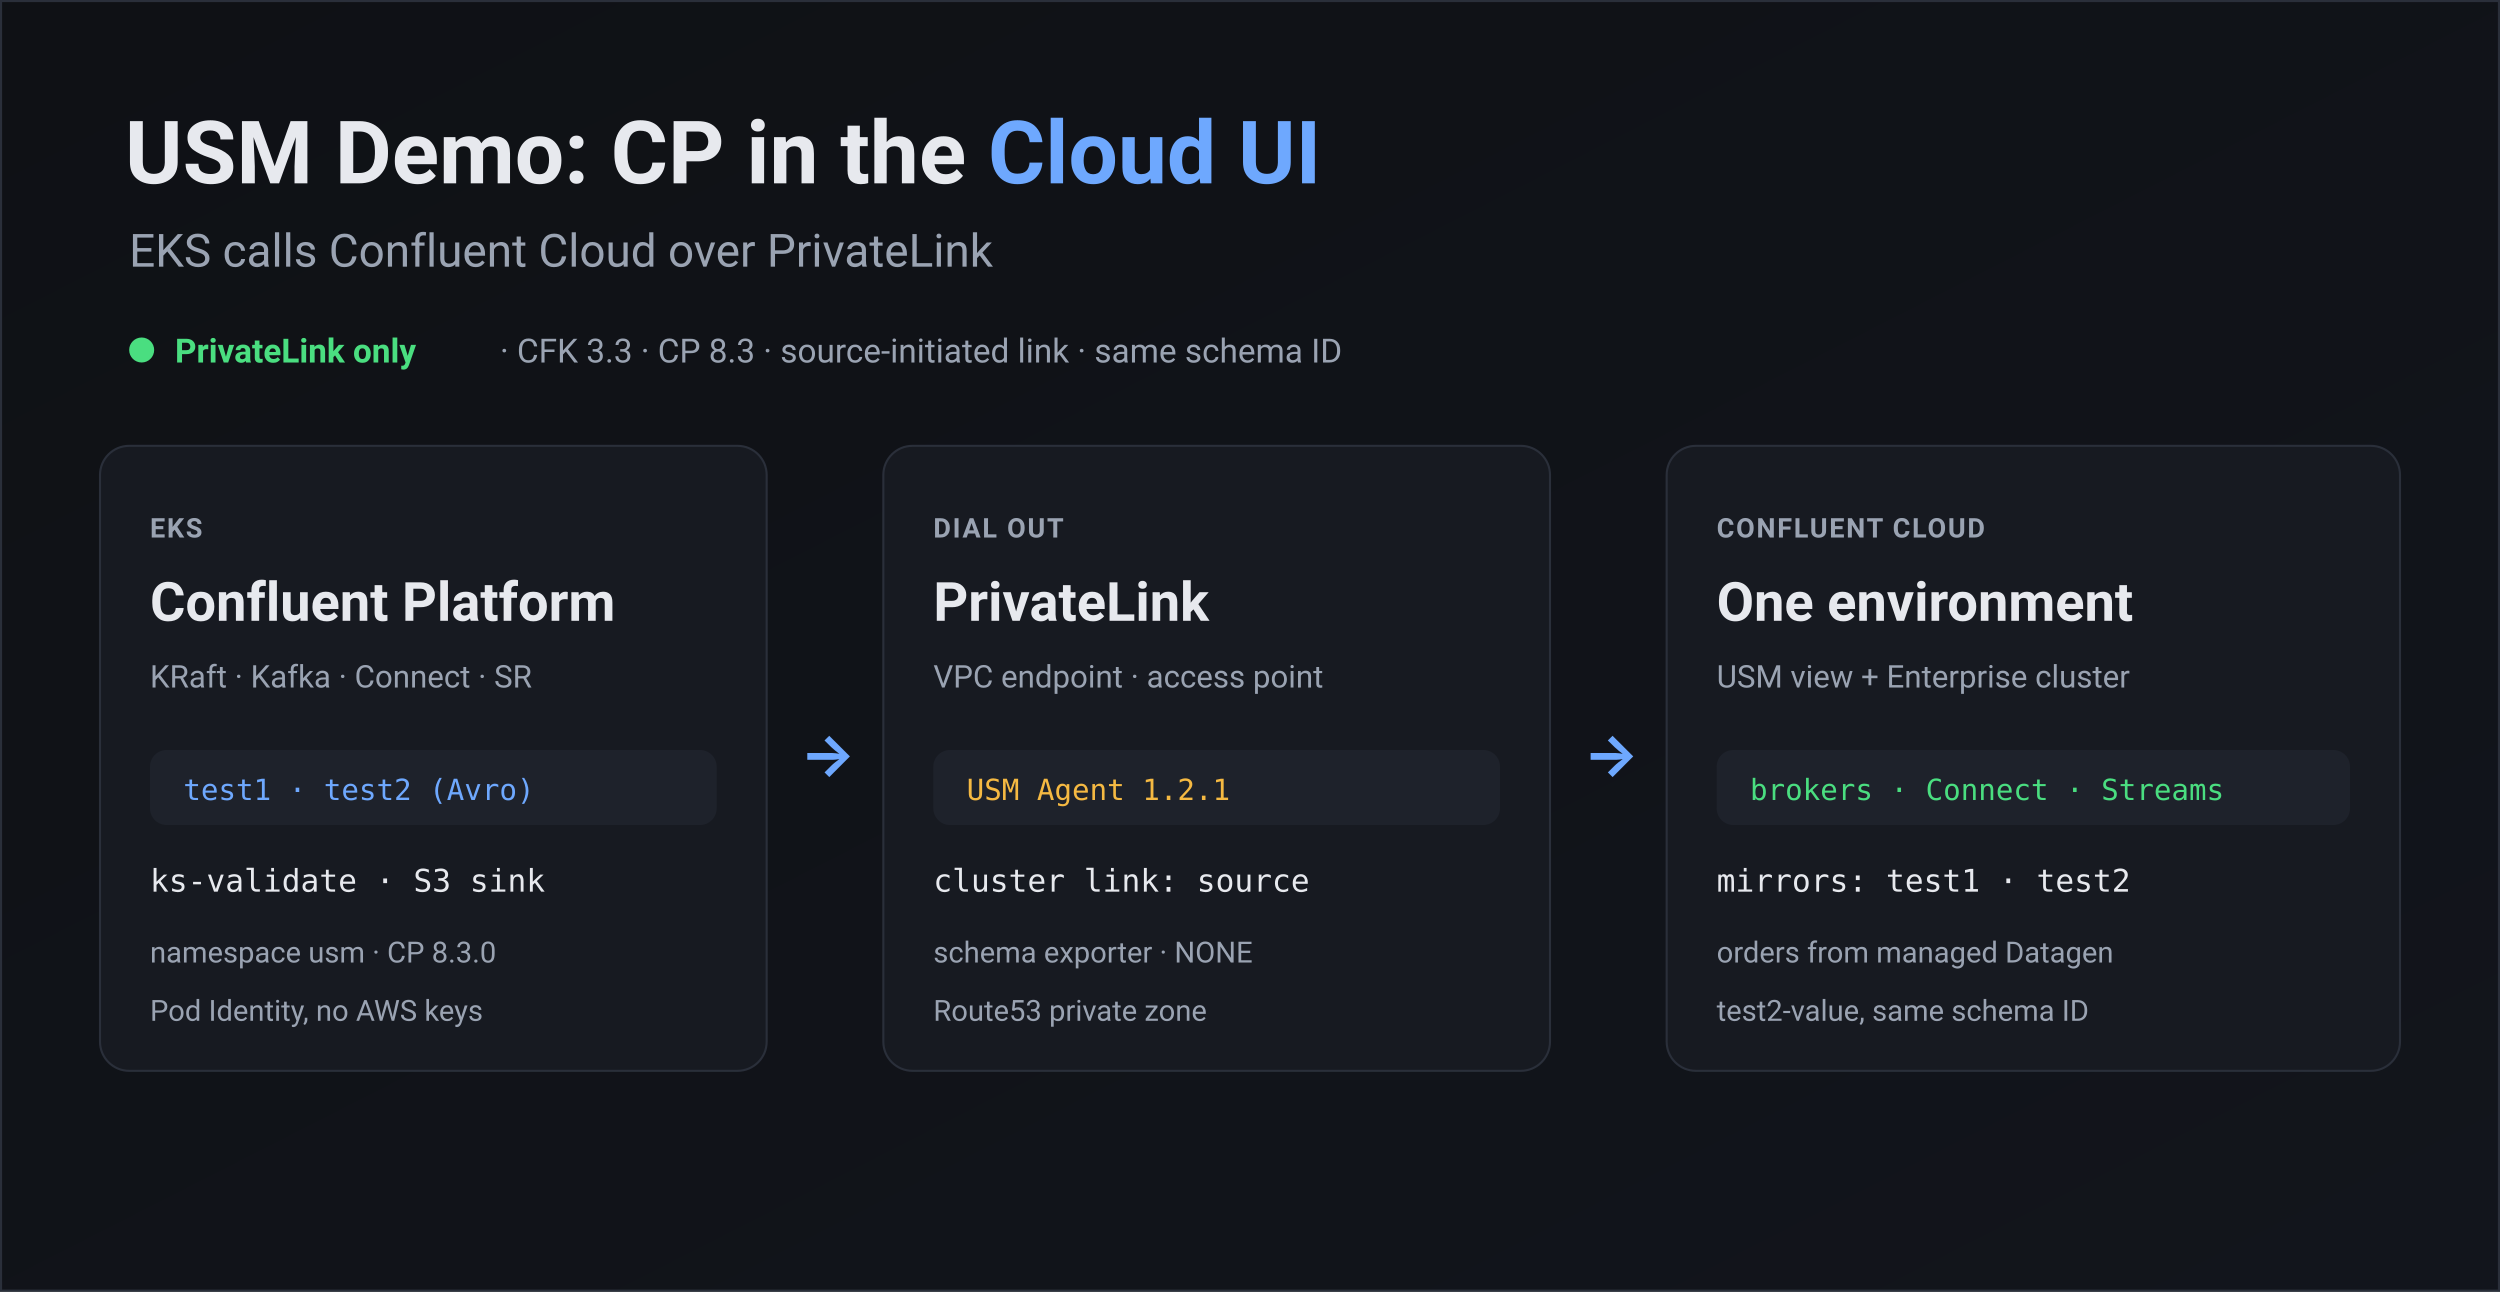
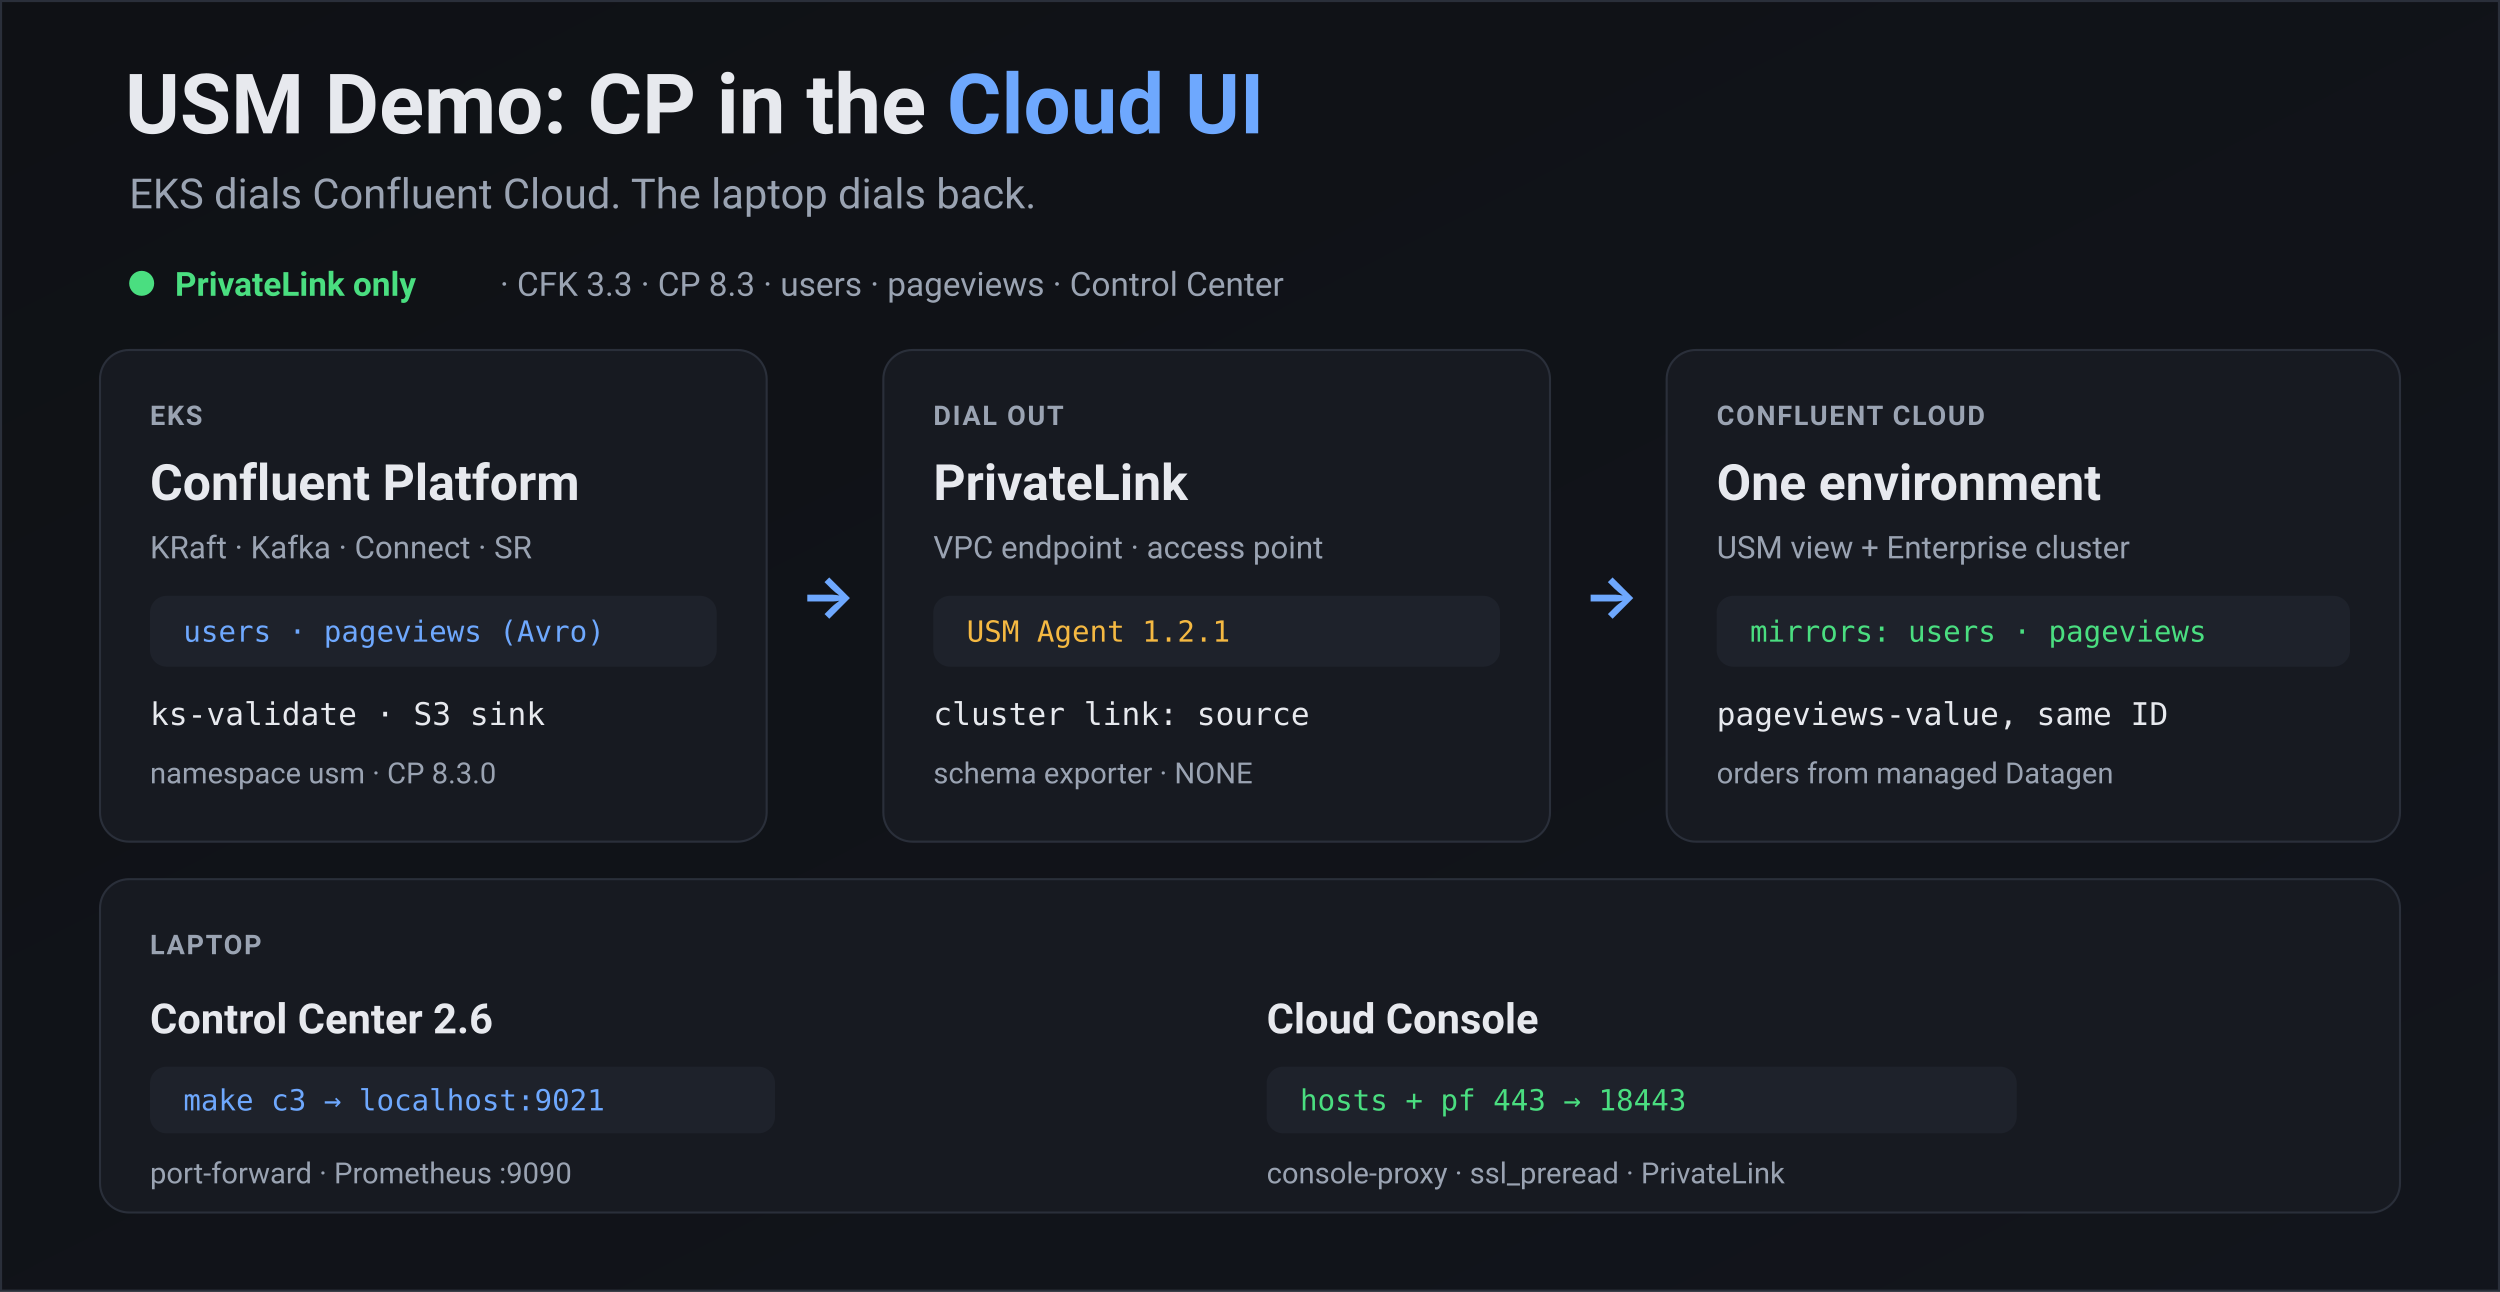
<svg xmlns="http://www.w3.org/2000/svg" viewBox="0 0 1200 620" width="1200" height="620" font-family="-apple-system, BlinkMacSystemFont, 'Segoe UI', Roboto, sans-serif">
  <defs>
    <linearGradient id="bg" x1="0" y1="0" x2="1" y2="1">
      <stop offset="0" stop-color="#0f1115" />
      <stop offset="1" stop-color="#12151c" />
    </linearGradient>
  </defs>
  <rect width="1200" height="620" fill="url(#bg)" />
  <rect x="0.5" y="0.5" width="1199" height="619" fill="none" stroke="#2a2f3a" />
-   <text x="60" y="88" fill="#e7e9ee" font-size="42" font-weight="700">USM Demo: CP in the <tspan fill="#6ea8fe">Cloud UI</tspan>
+   <text x="60" y="64" fill="#e7e9ee" font-size="40" font-weight="700">USM Demo: CP in the <tspan fill="#6ea8fe">Cloud UI</tspan>
  </text>
-   <text x="62" y="128" fill="#9aa3b2" font-size="22">EKS calls Confluent Cloud over PrivateLink</text>
-   <circle cx="68" cy="168" r="6" fill="#4ade80" />
-   <text x="84" y="174" fill="#4ade80" font-size="16" font-weight="600">PrivateLink only</text>
-   <text x="240" y="174" fill="#9aa3b2" font-size="16">· CFK 3.3 · CP 8.3 · source-initiated link · same schema ID</text>
-   <g transform="translate(48,214)">
-     <rect width="320" height="300" rx="14" fill="#171a21" stroke="#2a2f3a" />
-     <text x="24" y="44" fill="#9aa3b2" font-size="13" font-weight="600" letter-spacing="0.8">EKS</text>
-     <text x="24" y="84" fill="#e7e9ee" font-size="26" font-weight="600">Confluent Platform</text>
-     <text x="24" y="116" fill="#9aa3b2" font-size="15">KRaft · Kafka · Connect · SR</text>
-     <rect x="24" y="146" width="272" height="36" rx="8" fill="#1e222b" />
-     <text x="40" y="170" fill="#6ea8fe" font-size="14" font-family="ui-monospace, SFMono-Regular, Menlo, monospace">test1 · test2 (Avro)</text>
-     <text x="24" y="214" fill="#e7e9ee" font-size="15" font-family="ui-monospace, SFMono-Regular, Menlo, monospace">ks-validate · S3 sink</text>
-     <text x="24" y="248" fill="#9aa3b2" font-size="14">namespace usm · CP 8.3.0</text>
-     <text x="24" y="276" fill="#9aa3b2" font-size="14">Pod Identity, no AWS keys</text>
+   <text x="62" y="100" fill="#9aa3b2" font-size="20">EKS dials Confluent Cloud. The laptop dials back.</text>
+   <circle cx="68" cy="136" r="6" fill="#4ade80" />
+   <text x="84" y="142" fill="#4ade80" font-size="16" font-weight="600">PrivateLink only</text>
+   <text x="240" y="142" fill="#9aa3b2" font-size="16">· CFK 3.3 · CP 8.3 · users · pageviews · Control Center</text>
+   <g transform="translate(48,168)">
+     <rect width="320" height="236" rx="14" fill="#171a21" stroke="#2a2f3a" />
+     <text x="24" y="36" fill="#9aa3b2" font-size="13" font-weight="600" letter-spacing="0.8">EKS</text>
+     <text x="24" y="72" fill="#e7e9ee" font-size="24" font-weight="600">Confluent Platform</text>
+     <text x="24" y="100" fill="#9aa3b2" font-size="15">KRaft · Kafka · Connect · SR</text>
+     <rect x="24" y="118" width="272" height="34" rx="8" fill="#1e222b" />
+     <text x="40" y="140" fill="#6ea8fe" font-size="14" font-family="ui-monospace, SFMono-Regular, Menlo, monospace">users · pageviews (Avro)</text>
+     <text x="24" y="180" fill="#e7e9ee" font-size="15" font-family="ui-monospace, SFMono-Regular, Menlo, monospace">ks-validate · S3 sink</text>
+     <text x="24" y="208" fill="#9aa3b2" font-size="14">namespace usm · CP 8.3.0</text>
  </g>
-   <text x="384" y="372" fill="#6ea8fe" font-size="28" font-weight="700">→</text>
-   <g transform="translate(424,214)">
-     <rect width="320" height="300" rx="14" fill="#171a21" stroke="#2a2f3a" />
-     <text x="24" y="44" fill="#9aa3b2" font-size="13" font-weight="600" letter-spacing="0.8">DIAL OUT</text>
-     <text x="24" y="84" fill="#e7e9ee" font-size="26" font-weight="600">PrivateLink</text>
-     <text x="24" y="116" fill="#9aa3b2" font-size="15">VPC endpoint · access point</text>
-     <rect x="24" y="146" width="272" height="36" rx="8" fill="#1e222b" />
-     <text x="40" y="170" fill="#f5b942" font-size="14" font-family="ui-monospace, SFMono-Regular, Menlo, monospace">USM Agent 1.2.1</text>
-     <text x="24" y="214" fill="#e7e9ee" font-size="15" font-family="ui-monospace, SFMono-Regular, Menlo, monospace">cluster link: source</text>
-     <text x="24" y="248" fill="#9aa3b2" font-size="14">schema exporter · NONE</text>
-     <text x="24" y="276" fill="#9aa3b2" font-size="14">Route53 private zone</text>
+   <text x="384" y="296" fill="#6ea8fe" font-size="28" font-weight="700">→</text>
+   <g transform="translate(424,168)">
+     <rect width="320" height="236" rx="14" fill="#171a21" stroke="#2a2f3a" />
+     <text x="24" y="36" fill="#9aa3b2" font-size="13" font-weight="600" letter-spacing="0.8">DIAL OUT</text>
+     <text x="24" y="72" fill="#e7e9ee" font-size="24" font-weight="600">PrivateLink</text>
+     <text x="24" y="100" fill="#9aa3b2" font-size="15">VPC endpoint · access point</text>
+     <rect x="24" y="118" width="272" height="34" rx="8" fill="#1e222b" />
+     <text x="40" y="140" fill="#f5b942" font-size="14" font-family="ui-monospace, SFMono-Regular, Menlo, monospace">USM Agent 1.2.1</text>
+     <text x="24" y="180" fill="#e7e9ee" font-size="15" font-family="ui-monospace, SFMono-Regular, Menlo, monospace">cluster link: source</text>
+     <text x="24" y="208" fill="#9aa3b2" font-size="14">schema exporter · NONE</text>
  </g>
-   <text x="760" y="372" fill="#6ea8fe" font-size="28" font-weight="700">→</text>
-   <g transform="translate(800,214)">
-     <rect width="352" height="300" rx="14" fill="#171a21" stroke="#2a2f3a" />
-     <text x="24" y="44" fill="#9aa3b2" font-size="13" font-weight="600" letter-spacing="0.8">CONFLUENT CLOUD</text>
-     <text x="24" y="84" fill="#e7e9ee" font-size="26" font-weight="600">One environment</text>
-     <text x="24" y="116" fill="#9aa3b2" font-size="15">USM view + Enterprise cluster</text>
-     <rect x="24" y="146" width="304" height="36" rx="8" fill="#1e222b" />
-     <text x="40" y="170" fill="#4ade80" font-size="14" font-family="ui-monospace, SFMono-Regular, Menlo, monospace">brokers · Connect · Streams</text>
-     <text x="24" y="214" fill="#e7e9ee" font-size="15" font-family="ui-monospace, SFMono-Regular, Menlo, monospace">mirrors: test1 · test2</text>
-     <text x="24" y="248" fill="#9aa3b2" font-size="14">orders from managed Datagen</text>
-     <text x="24" y="276" fill="#9aa3b2" font-size="14">test2-value, same schema ID</text>
+   <text x="760" y="296" fill="#6ea8fe" font-size="28" font-weight="700">→</text>
+   <g transform="translate(800,168)">
+     <rect width="352" height="236" rx="14" fill="#171a21" stroke="#2a2f3a" />
+     <text x="24" y="36" fill="#9aa3b2" font-size="13" font-weight="600" letter-spacing="0.8">CONFLUENT CLOUD</text>
+     <text x="24" y="72" fill="#e7e9ee" font-size="24" font-weight="600">One environment</text>
+     <text x="24" y="100" fill="#9aa3b2" font-size="15">USM view + Enterprise cluster</text>
+     <rect x="24" y="118" width="304" height="34" rx="8" fill="#1e222b" />
+     <text x="40" y="140" fill="#4ade80" font-size="14" font-family="ui-monospace, SFMono-Regular, Menlo, monospace">mirrors: users · pageviews</text>
+     <text x="24" y="180" fill="#e7e9ee" font-size="15" font-family="ui-monospace, SFMono-Regular, Menlo, monospace">pageviews-value, same ID</text>
+     <text x="24" y="208" fill="#9aa3b2" font-size="14">orders from managed Datagen</text>
+   </g>
+   <g transform="translate(48,422)">
+     <rect width="1104" height="160" rx="14" fill="#171a21" stroke="#2a2f3a" />
+     <text x="24" y="36" fill="#9aa3b2" font-size="13" font-weight="600" letter-spacing="0.8">LAPTOP</text>
+     <text x="24" y="74" fill="#e7e9ee" font-size="20" font-weight="600">Control Center 2.6</text>
+     <rect x="24" y="90" width="300" height="32" rx="8" fill="#1e222b" />
+     <text x="40" y="111" fill="#6ea8fe" font-size="14" font-family="ui-monospace, SFMono-Regular, Menlo, monospace">make c3 → localhost:9021</text>
+     <text x="24" y="146" fill="#9aa3b2" font-size="14">port-forward · Prometheus :9090</text>
+     <text x="560" y="74" fill="#e7e9ee" font-size="20" font-weight="600">Cloud Console</text>
+     <rect x="560" y="90" width="360" height="32" rx="8" fill="#1e222b" />
+     <text x="576" y="111" fill="#4ade80" font-size="14" font-family="ui-monospace, SFMono-Regular, Menlo, monospace">hosts + pf 443 → 18443</text>
+     <text x="560" y="146" fill="#9aa3b2" font-size="14">console-proxy · ssl_preread · PrivateLink</text>
  </g>
</svg>
